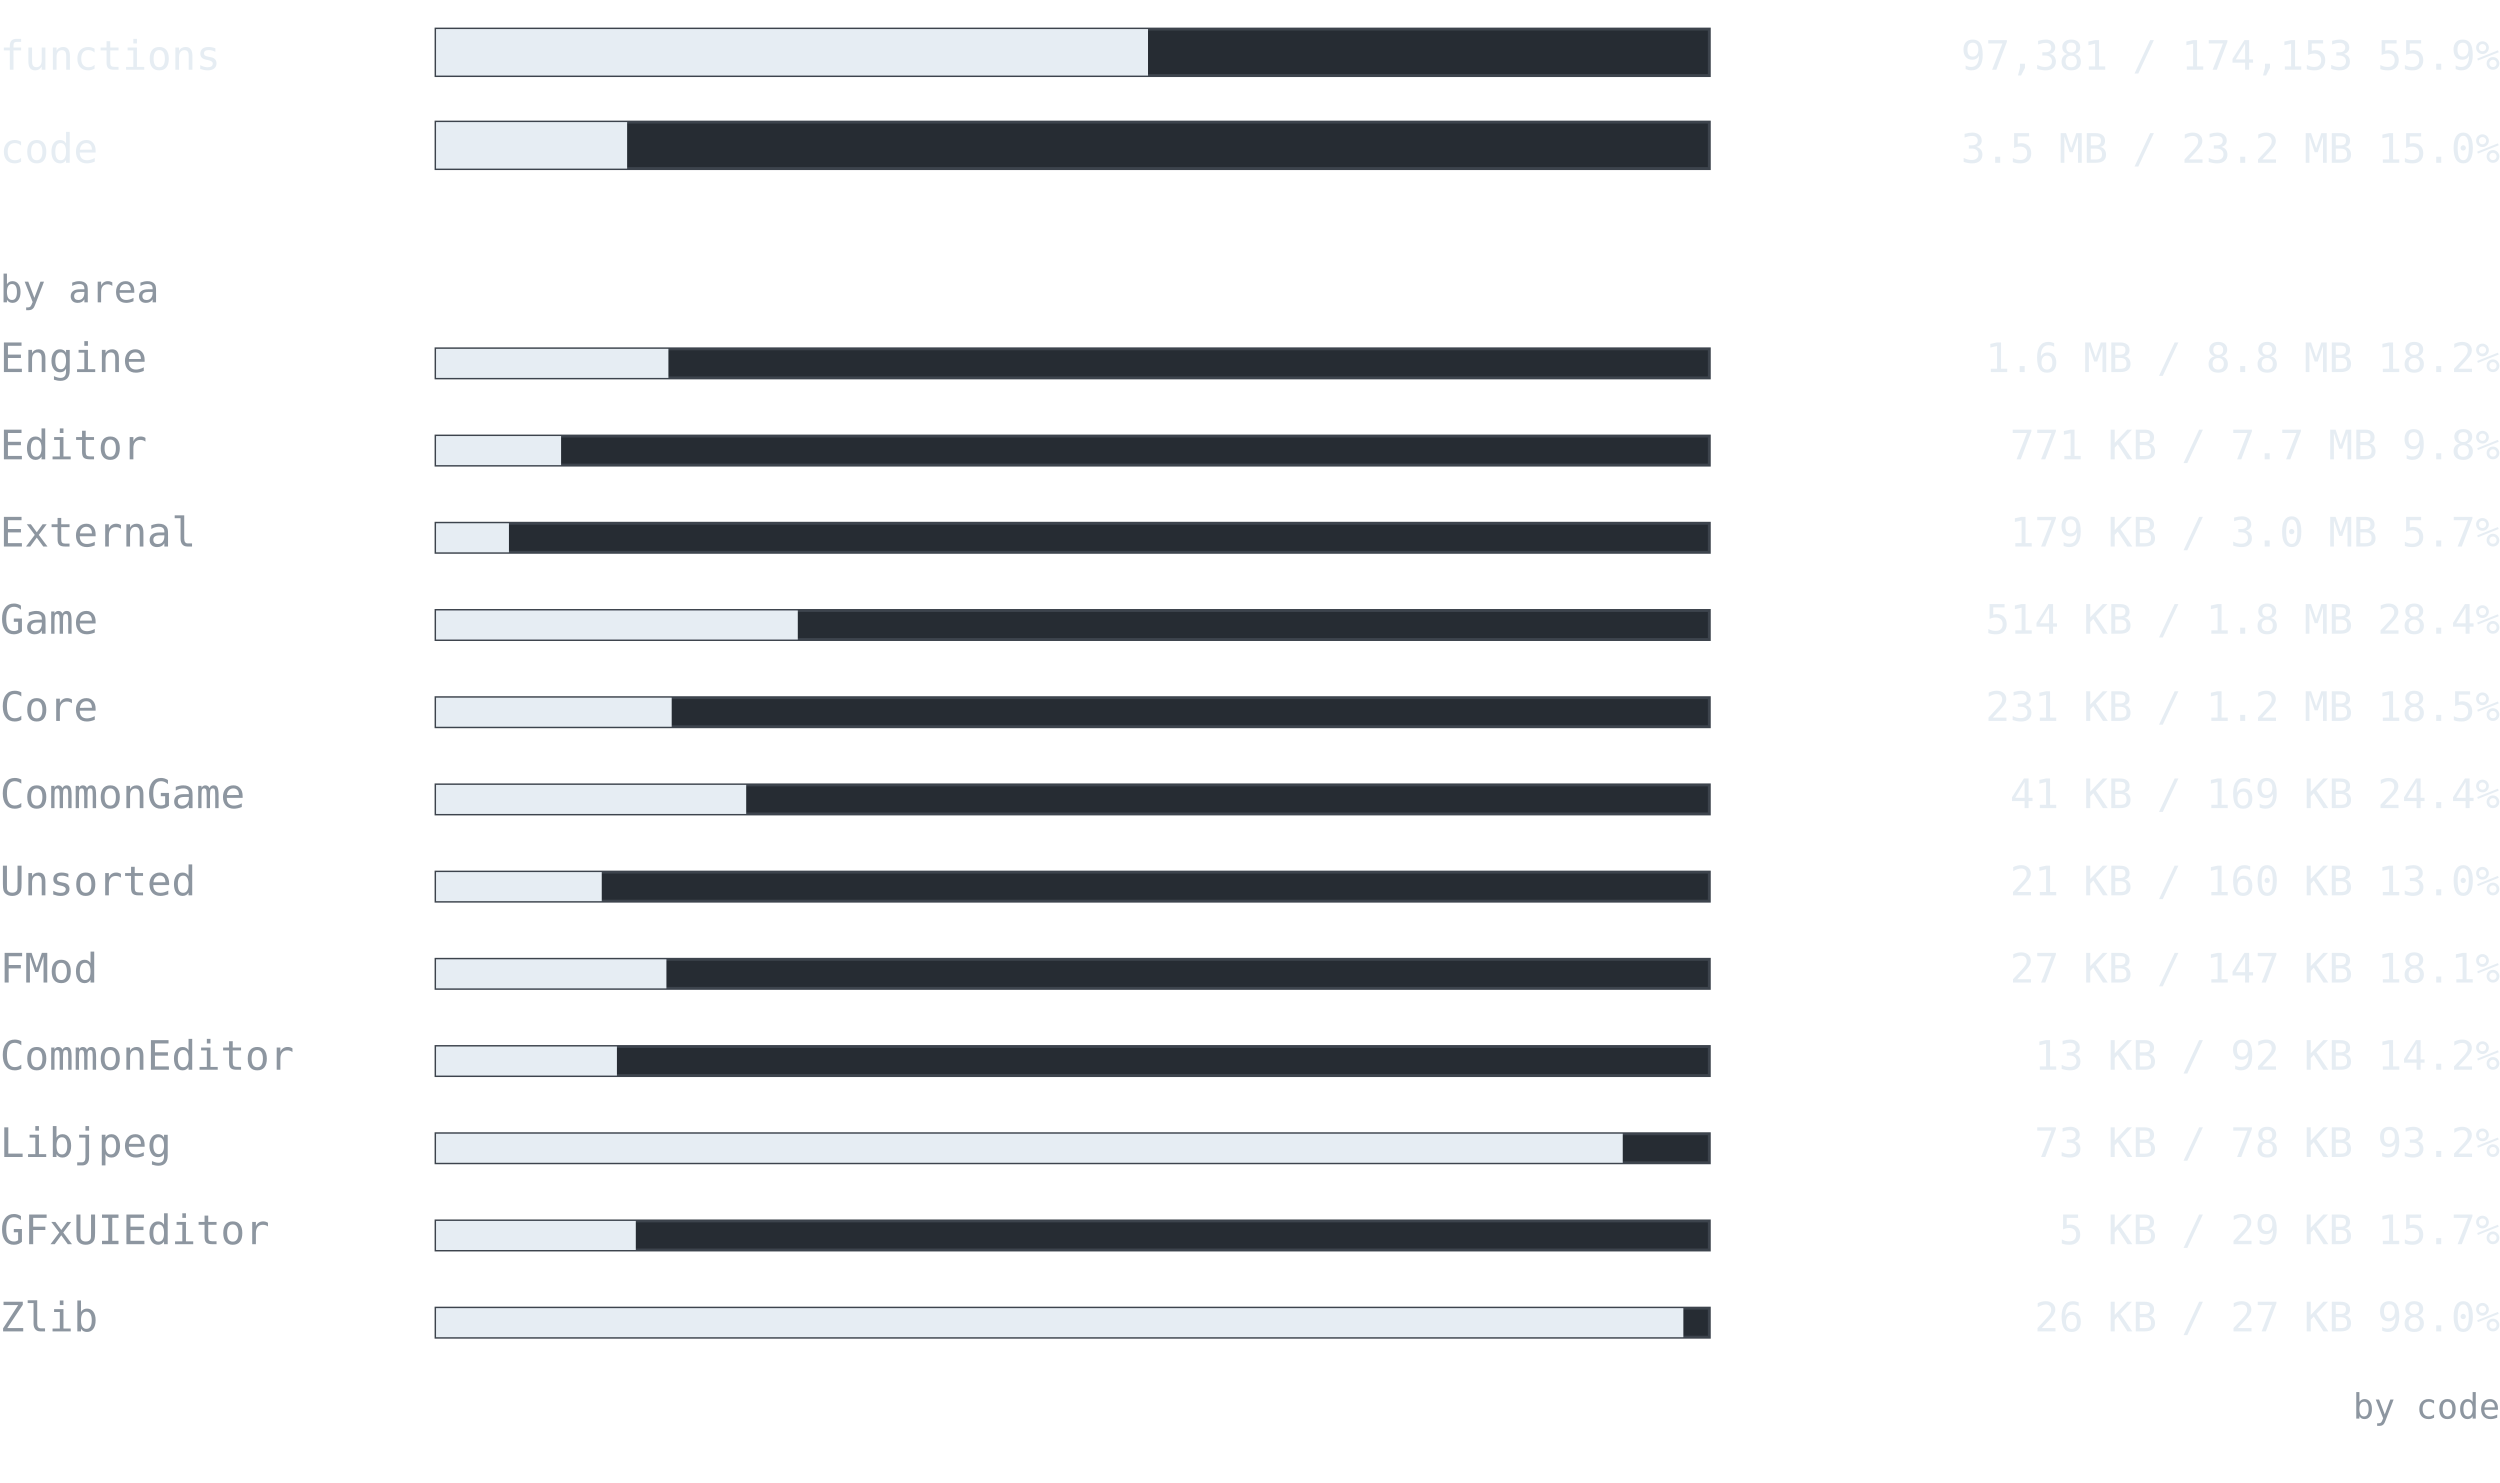
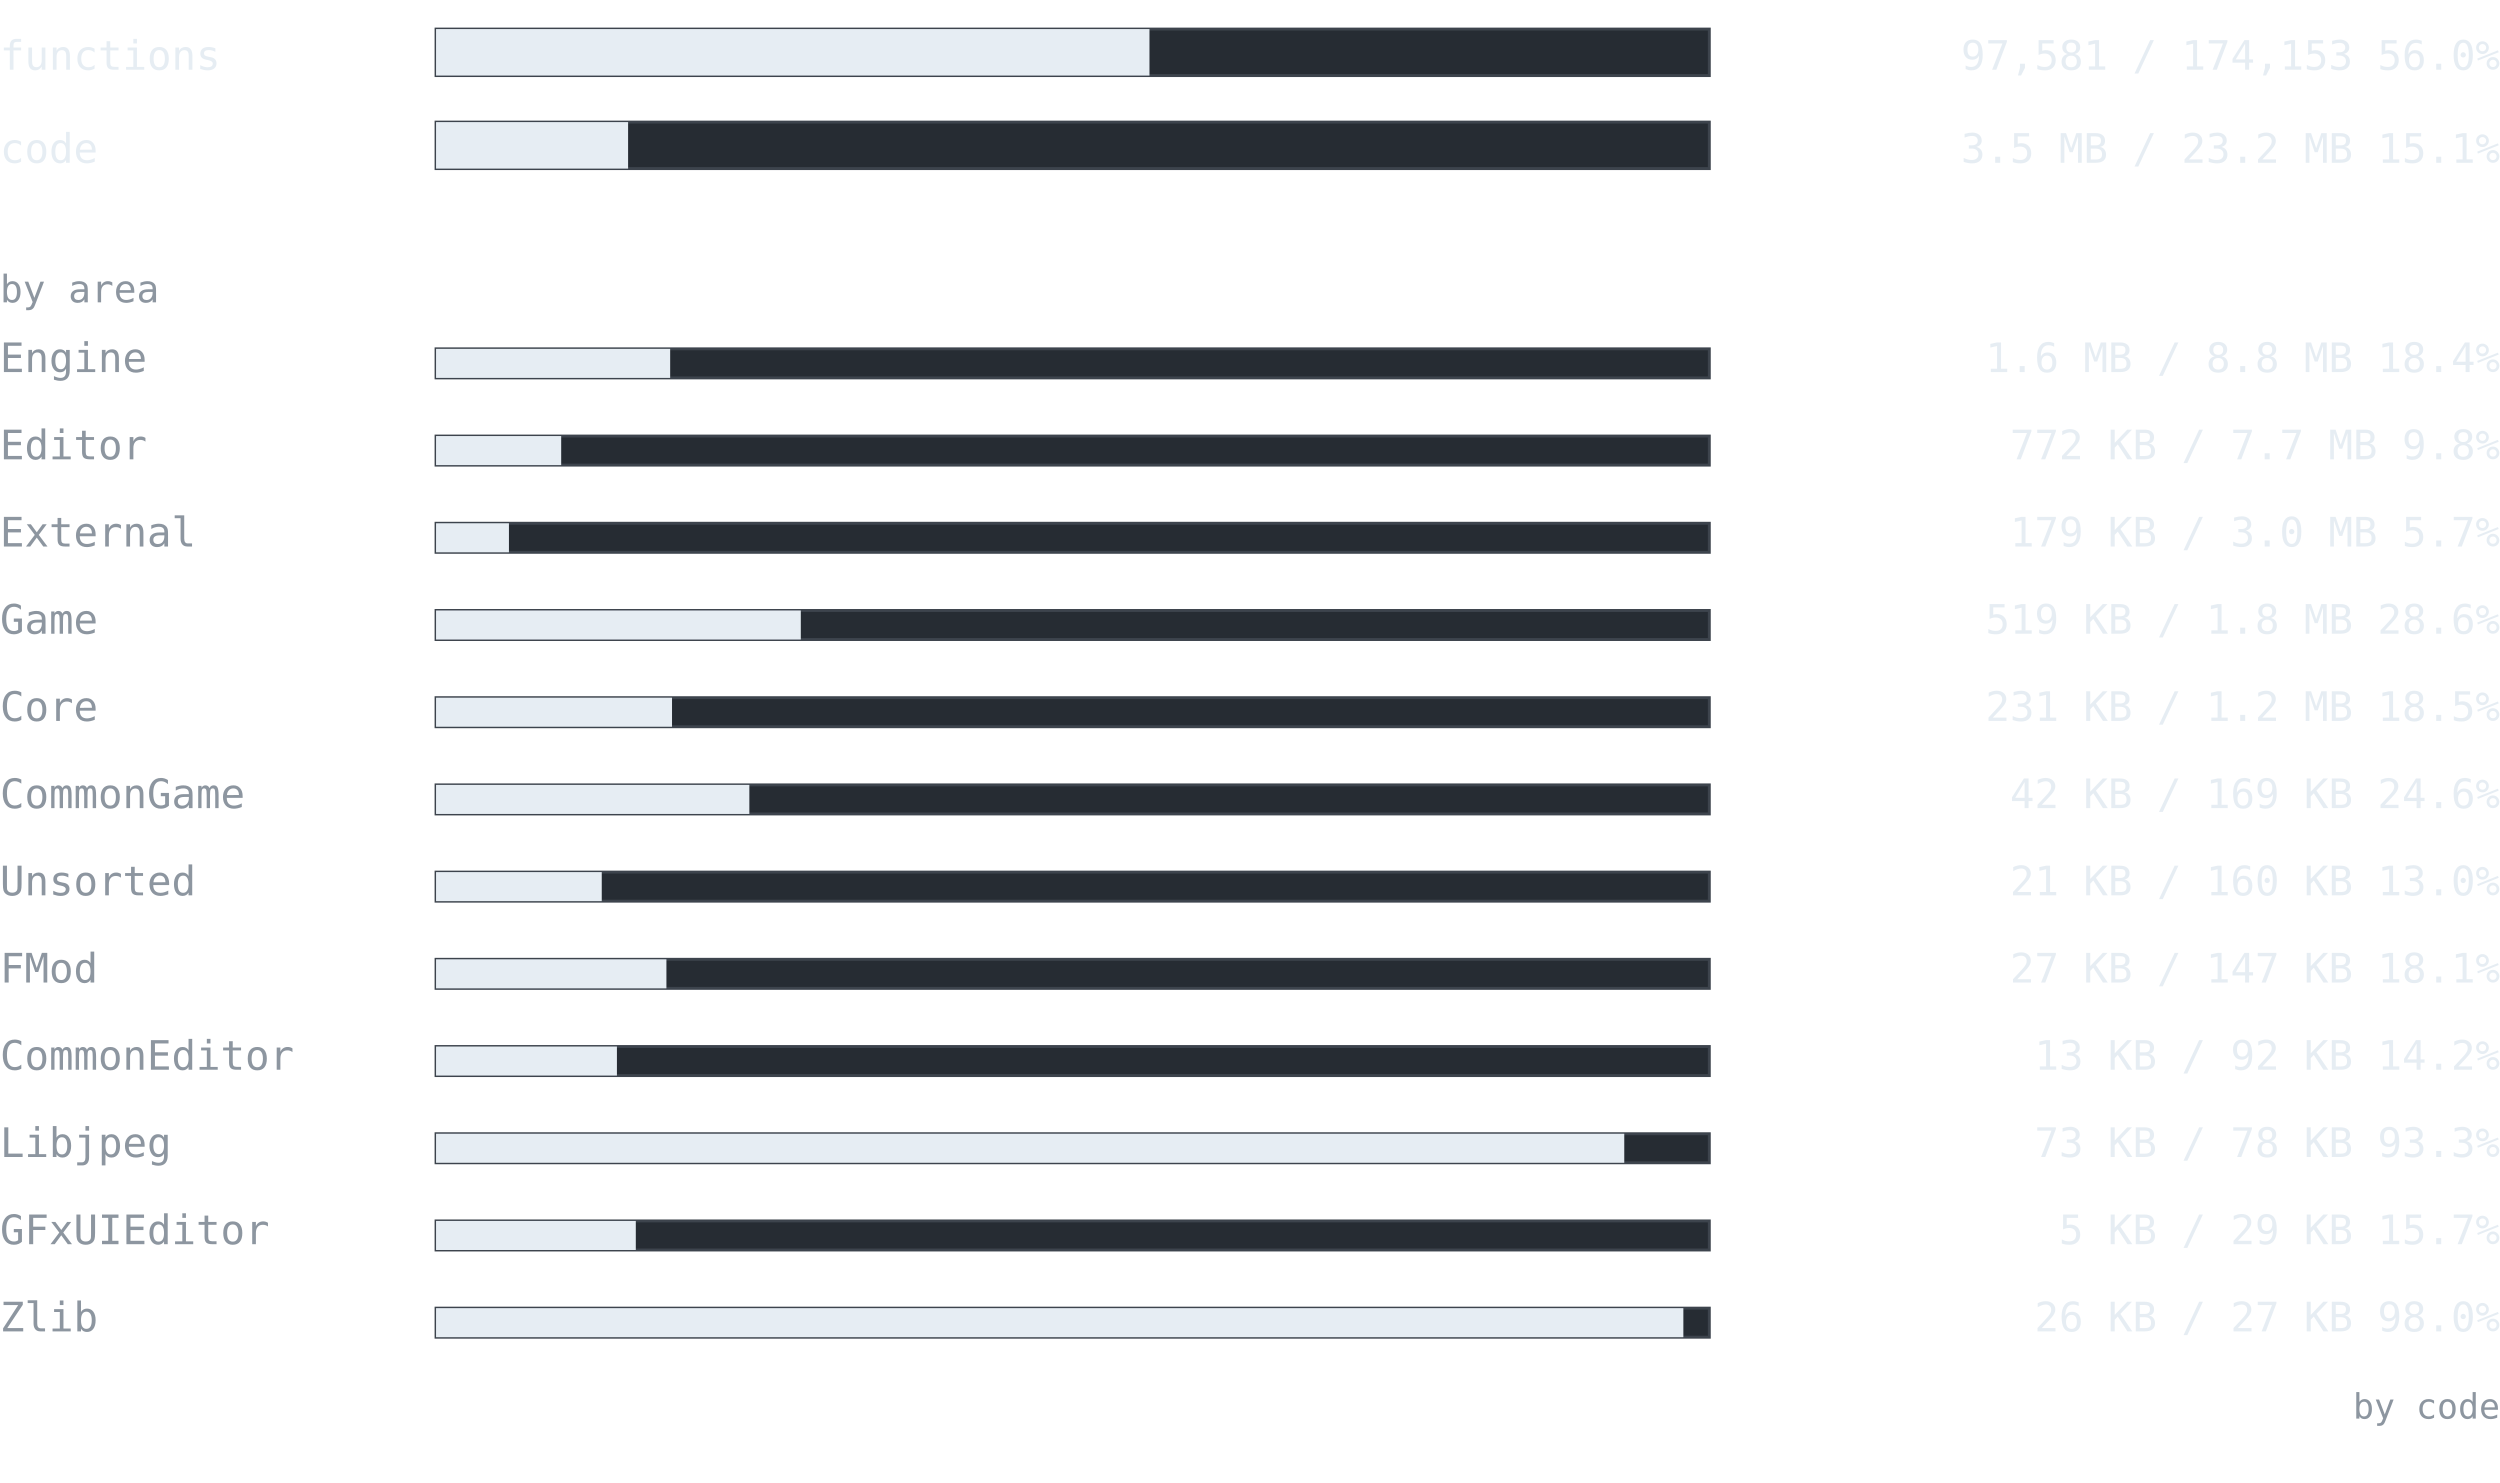
<svg xmlns="http://www.w3.org/2000/svg" width="860" height="510" viewBox="0 0 860 510" font-family="ui-monospace, SFMono-Regular, 'Cascadia Mono', Consolas, 'DejaVu Sans Mono', monospace">
  <text x="0" y="24" font-size="14" fill="#e6edf3" text-anchor="start" font-weight="normal">functions</text>
  <rect x="150" y="10" width="438" height="16" fill="#262c33" stroke="#3d444d" />
-   <rect x="150" y="10" width="244.916" height="16" fill="#e6edf3" />
-   <text x="860" y="24" font-size="14" fill="#e6edf3" text-anchor="end" font-weight="normal">97,381 / 174,153  55.9%</text>
+   <rect x="150" y="10" width="245.419" height="16" fill="#e6edf3" />
+   <text x="860" y="24" font-size="14" fill="#e6edf3" text-anchor="end" font-weight="normal">97,581 / 174,153  56.0%</text>
  <text x="0" y="56" font-size="14" fill="#e6edf3" text-anchor="start" font-weight="normal">code</text>
  <rect x="150" y="42" width="438" height="16" fill="#262c33" stroke="#3d444d" />
-   <rect x="150" y="42" width="65.73" height="16" fill="#e6edf3" />
-   <text x="860" y="56" font-size="14" fill="#e6edf3" text-anchor="end" font-weight="normal">3.5 MB / 23.2 MB  15.0%</text>
+   <rect x="150" y="42" width="66.064" height="16" fill="#e6edf3" />
+   <text x="860" y="56" font-size="14" fill="#e6edf3" text-anchor="end" font-weight="normal">3.5 MB / 23.2 MB  15.1%</text>
  <text x="0" y="104" font-size="13" fill="#8d96a0" text-anchor="start" font-weight="normal">by area</text>
  <text x="0" y="128" font-size="14" fill="#8d96a0" text-anchor="start" font-weight="normal">Engine</text>
  <rect x="150" y="120" width="438" height="10" fill="#262c33" stroke="#3d444d" />
-   <rect x="150" y="120" width="79.933" height="10" fill="#e6edf3" />
-   <text x="860" y="128" font-size="14" fill="#e6edf3" text-anchor="end" font-weight="normal">1.6 MB / 8.8 MB  18.2%</text>
+   <rect x="150" y="120" width="80.537" height="10" fill="#e6edf3" />
+   <text x="860" y="128" font-size="14" fill="#e6edf3" text-anchor="end" font-weight="normal">1.6 MB / 8.8 MB  18.4%</text>
  <text x="0" y="158" font-size="14" fill="#8d96a0" text-anchor="start" font-weight="normal">Editor</text>
  <rect x="150" y="150" width="438" height="10" fill="#262c33" stroke="#3d444d" />
-   <rect x="150" y="150" width="43.012" height="10" fill="#e6edf3" />
-   <text x="860" y="158" font-size="14" fill="#e6edf3" text-anchor="end" font-weight="normal">771 KB / 7.7 MB  9.8%</text>
+   <rect x="150" y="150" width="43.047" height="10" fill="#e6edf3" />
+   <text x="860" y="158" font-size="14" fill="#e6edf3" text-anchor="end" font-weight="normal">772 KB / 7.7 MB  9.8%</text>
  <text x="0" y="188" font-size="14" fill="#8d96a0" text-anchor="start" font-weight="normal">External</text>
  <rect x="150" y="180" width="438" height="10" fill="#262c33" stroke="#3d444d" />
  <rect x="150" y="180" width="25.076" height="10" fill="#e6edf3" />
  <text x="860" y="188" font-size="14" fill="#e6edf3" text-anchor="end" font-weight="normal">179 KB / 3.0 MB  5.7%</text>
  <text x="0" y="218" font-size="14" fill="#8d96a0" text-anchor="start" font-weight="normal">Game</text>
  <rect x="150" y="210" width="438" height="10" fill="#262c33" stroke="#3d444d" />
-   <rect x="150" y="210" width="124.441" height="10" fill="#e6edf3" />
-   <text x="860" y="218" font-size="14" fill="#e6edf3" text-anchor="end" font-weight="normal">514 KB / 1.8 MB  28.4%</text>
+   <rect x="150" y="210" width="125.475" height="10" fill="#e6edf3" />
+   <text x="860" y="218" font-size="14" fill="#e6edf3" text-anchor="end" font-weight="normal">519 KB / 1.8 MB  28.6%</text>
  <text x="0" y="248" font-size="14" fill="#8d96a0" text-anchor="start" font-weight="normal">Core</text>
  <rect x="150" y="240" width="438" height="10" fill="#262c33" stroke="#3d444d" />
-   <rect x="150" y="240" width="81.06" height="10" fill="#e6edf3" />
+   <rect x="150" y="240" width="81.175" height="10" fill="#e6edf3" />
  <text x="860" y="248" font-size="14" fill="#e6edf3" text-anchor="end" font-weight="normal">231 KB / 1.2 MB  18.5%</text>
  <text x="0" y="278" font-size="14" fill="#8d96a0" text-anchor="start" font-weight="normal">CommonGame</text>
  <rect x="150" y="270" width="438" height="10" fill="#262c33" stroke="#3d444d" />
-   <rect x="150" y="270" width="106.689" height="10" fill="#e6edf3" />
-   <text x="860" y="278" font-size="14" fill="#e6edf3" text-anchor="end" font-weight="normal">41 KB / 169 KB  24.4%</text>
+   <rect x="150" y="270" width="107.777" height="10" fill="#e6edf3" />
+   <text x="860" y="278" font-size="14" fill="#e6edf3" text-anchor="end" font-weight="normal">42 KB / 169 KB  24.6%</text>
  <text x="0" y="308" font-size="14" fill="#8d96a0" text-anchor="start" font-weight="normal">Unsorted</text>
  <rect x="150" y="300" width="438" height="10" fill="#262c33" stroke="#3d444d" />
  <rect x="150" y="300" width="57.001" height="10" fill="#e6edf3" />
  <text x="860" y="308" font-size="14" fill="#e6edf3" text-anchor="end" font-weight="normal">21 KB / 160 KB  13.0%</text>
  <text x="0" y="338" font-size="14" fill="#8d96a0" text-anchor="start" font-weight="normal">FMod</text>
  <rect x="150" y="330" width="438" height="10" fill="#262c33" stroke="#3d444d" />
  <rect x="150" y="330" width="79.248" height="10" fill="#e6edf3" />
  <text x="860" y="338" font-size="14" fill="#e6edf3" text-anchor="end" font-weight="normal">27 KB / 147 KB  18.1%</text>
  <text x="0" y="368" font-size="14" fill="#8d96a0" text-anchor="start" font-weight="normal">CommonEditor</text>
  <rect x="150" y="360" width="438" height="10" fill="#262c33" stroke="#3d444d" />
  <rect x="150" y="360" width="62.221" height="10" fill="#e6edf3" />
  <text x="860" y="368" font-size="14" fill="#e6edf3" text-anchor="end" font-weight="normal">13 KB / 92 KB  14.2%</text>
  <text x="0" y="398" font-size="14" fill="#8d96a0" text-anchor="start" font-weight="normal">Libjpeg</text>
  <rect x="150" y="390" width="438" height="10" fill="#262c33" stroke="#3d444d" />
-   <rect x="150" y="390" width="408.224" height="10" fill="#e6edf3" />
-   <text x="860" y="398" font-size="14" fill="#e6edf3" text-anchor="end" font-weight="normal">73 KB / 78 KB  93.2%</text>
+   <rect x="150" y="390" width="408.747" height="10" fill="#e6edf3" />
+   <text x="860" y="398" font-size="14" fill="#e6edf3" text-anchor="end" font-weight="normal">73 KB / 78 KB  93.3%</text>
  <text x="0" y="428" font-size="14" fill="#8d96a0" text-anchor="start" font-weight="normal">GFxUIEditor</text>
  <rect x="150" y="420" width="438" height="10" fill="#262c33" stroke="#3d444d" />
  <rect x="150" y="420" width="68.715" height="10" fill="#e6edf3" />
  <text x="860" y="428" font-size="14" fill="#e6edf3" text-anchor="end" font-weight="normal">5 KB / 29 KB  15.7%</text>
  <text x="0" y="458" font-size="14" fill="#8d96a0" text-anchor="start" font-weight="normal">Zlib</text>
  <rect x="150" y="450" width="438" height="10" fill="#262c33" stroke="#3d444d" />
  <rect x="150" y="450" width="429.075" height="10" fill="#e6edf3" />
  <text x="860" y="458" font-size="14" fill="#e6edf3" text-anchor="end" font-weight="normal">26 KB / 27 KB  98.0%</text>
  <text x="860" y="488" font-size="12" fill="#8d96a0" text-anchor="end" font-weight="normal">by code</text>
</svg>
